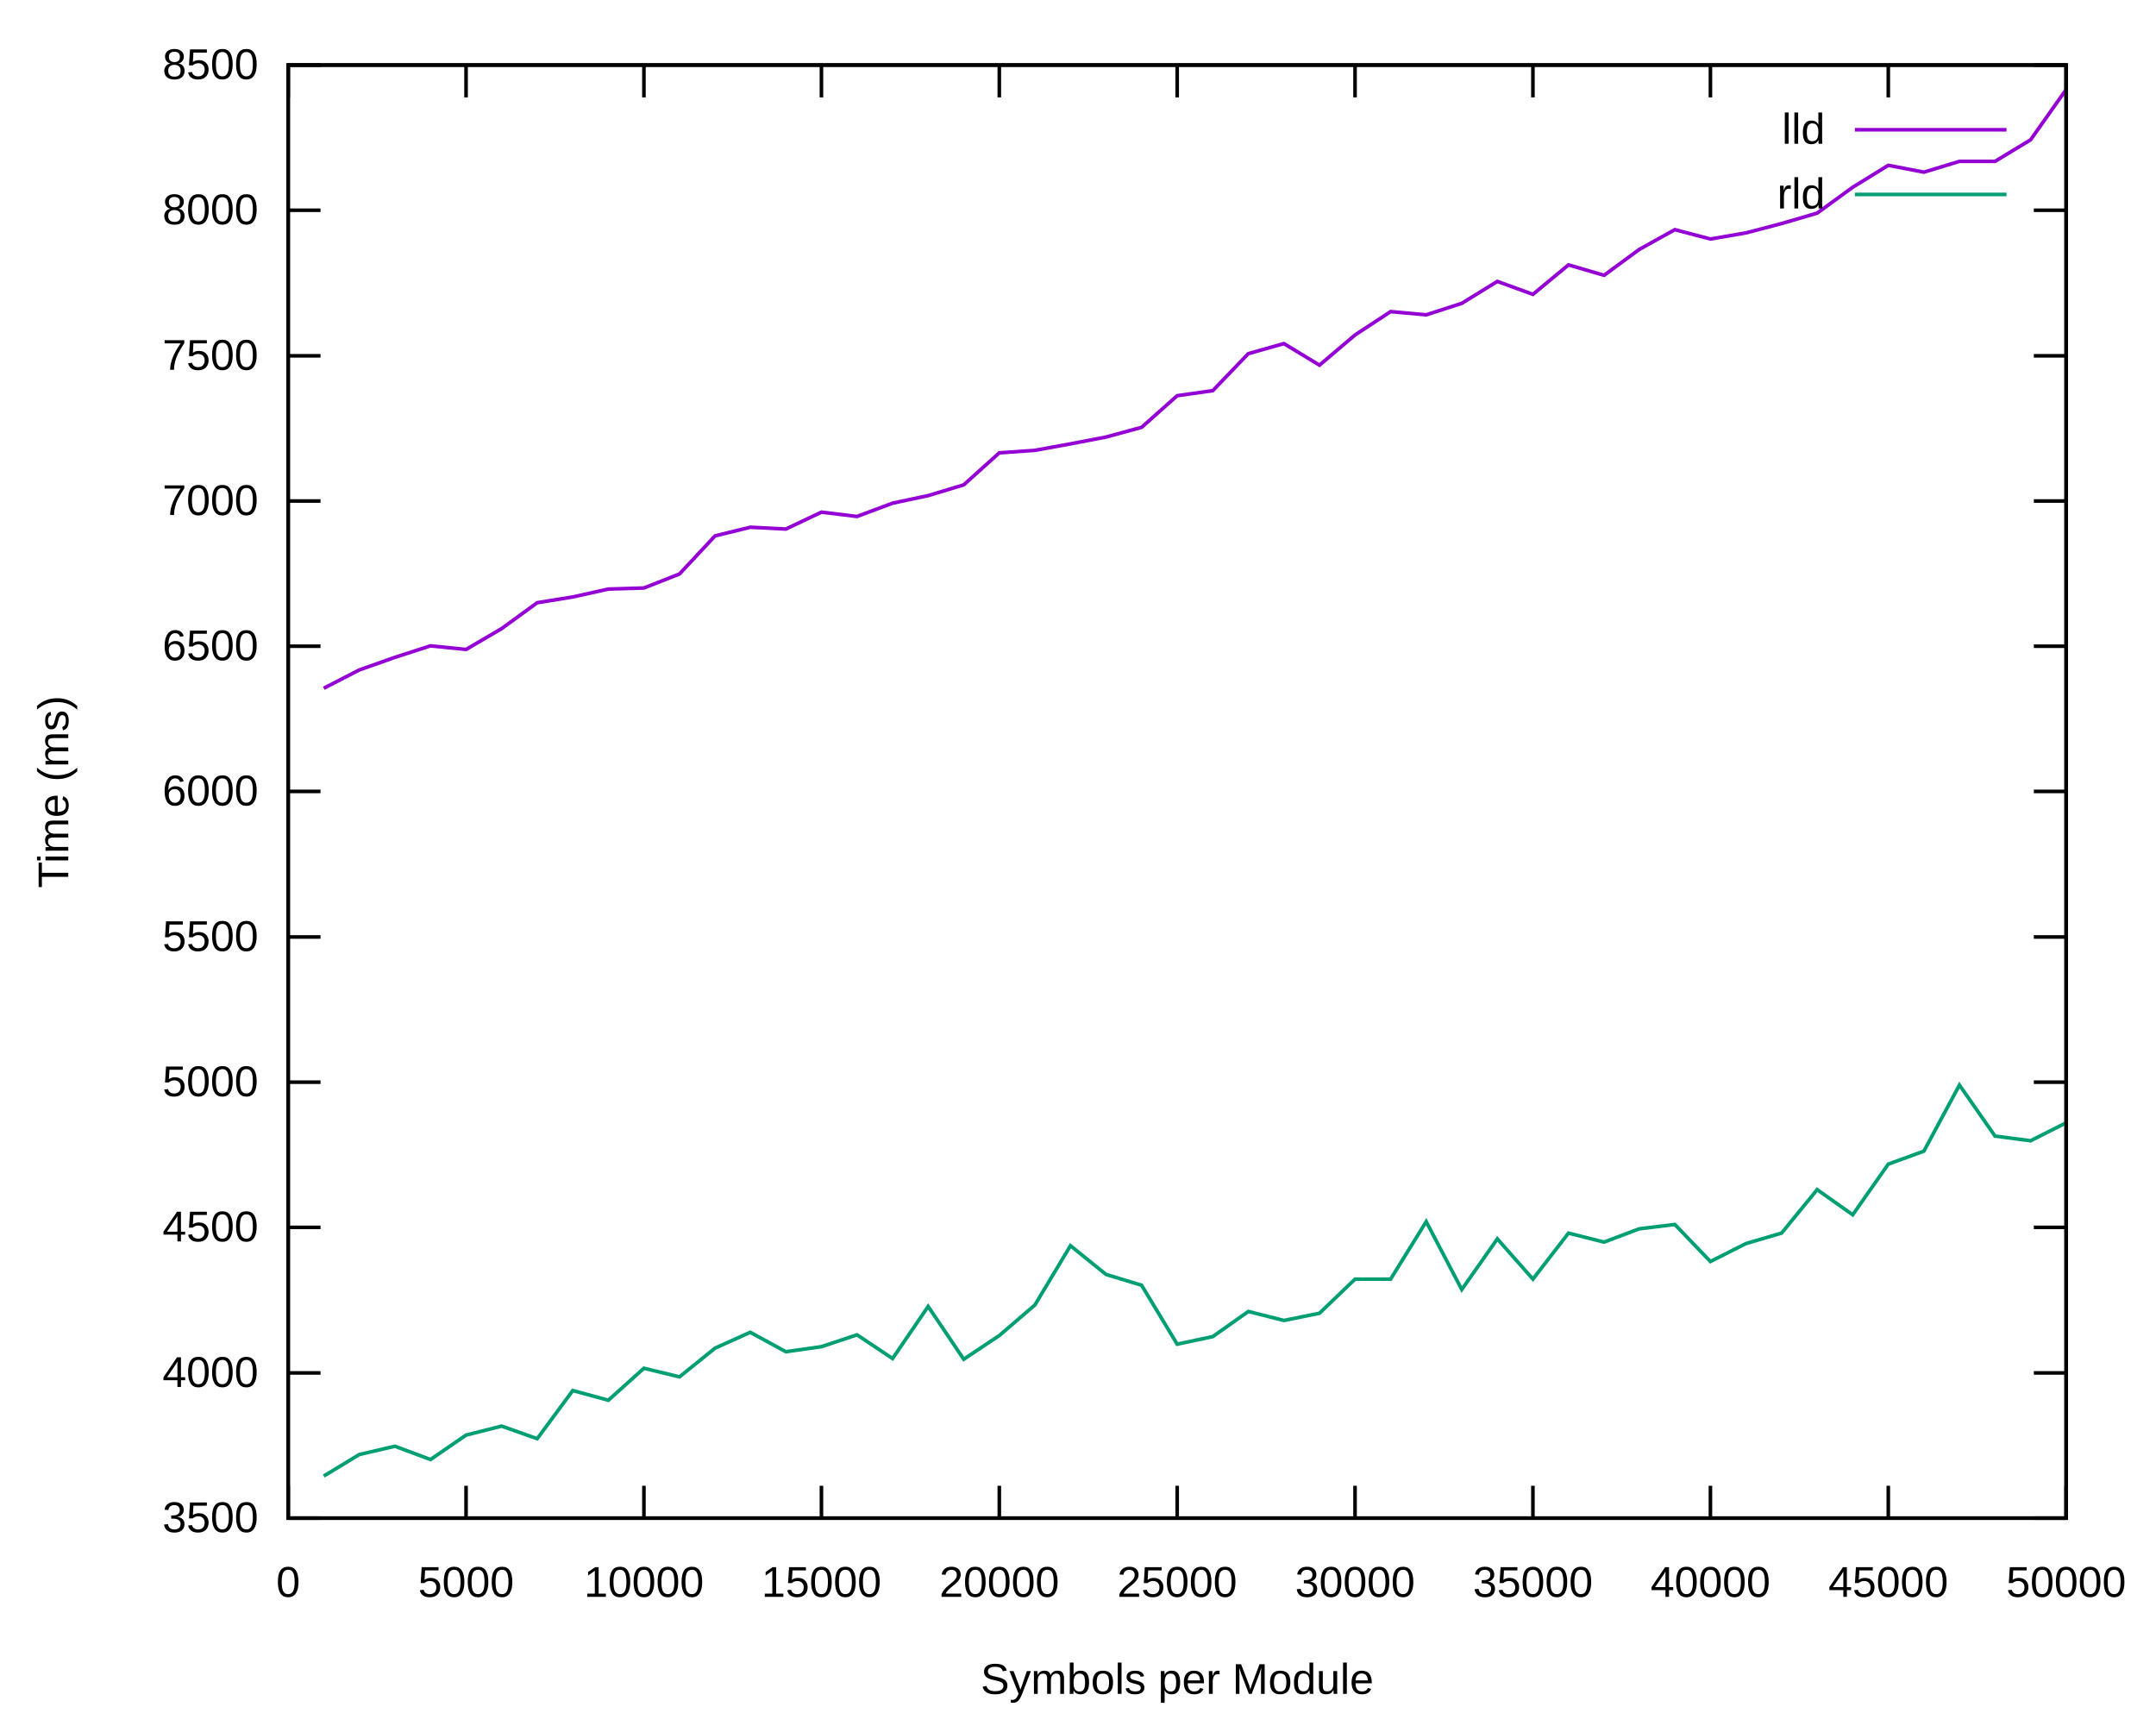
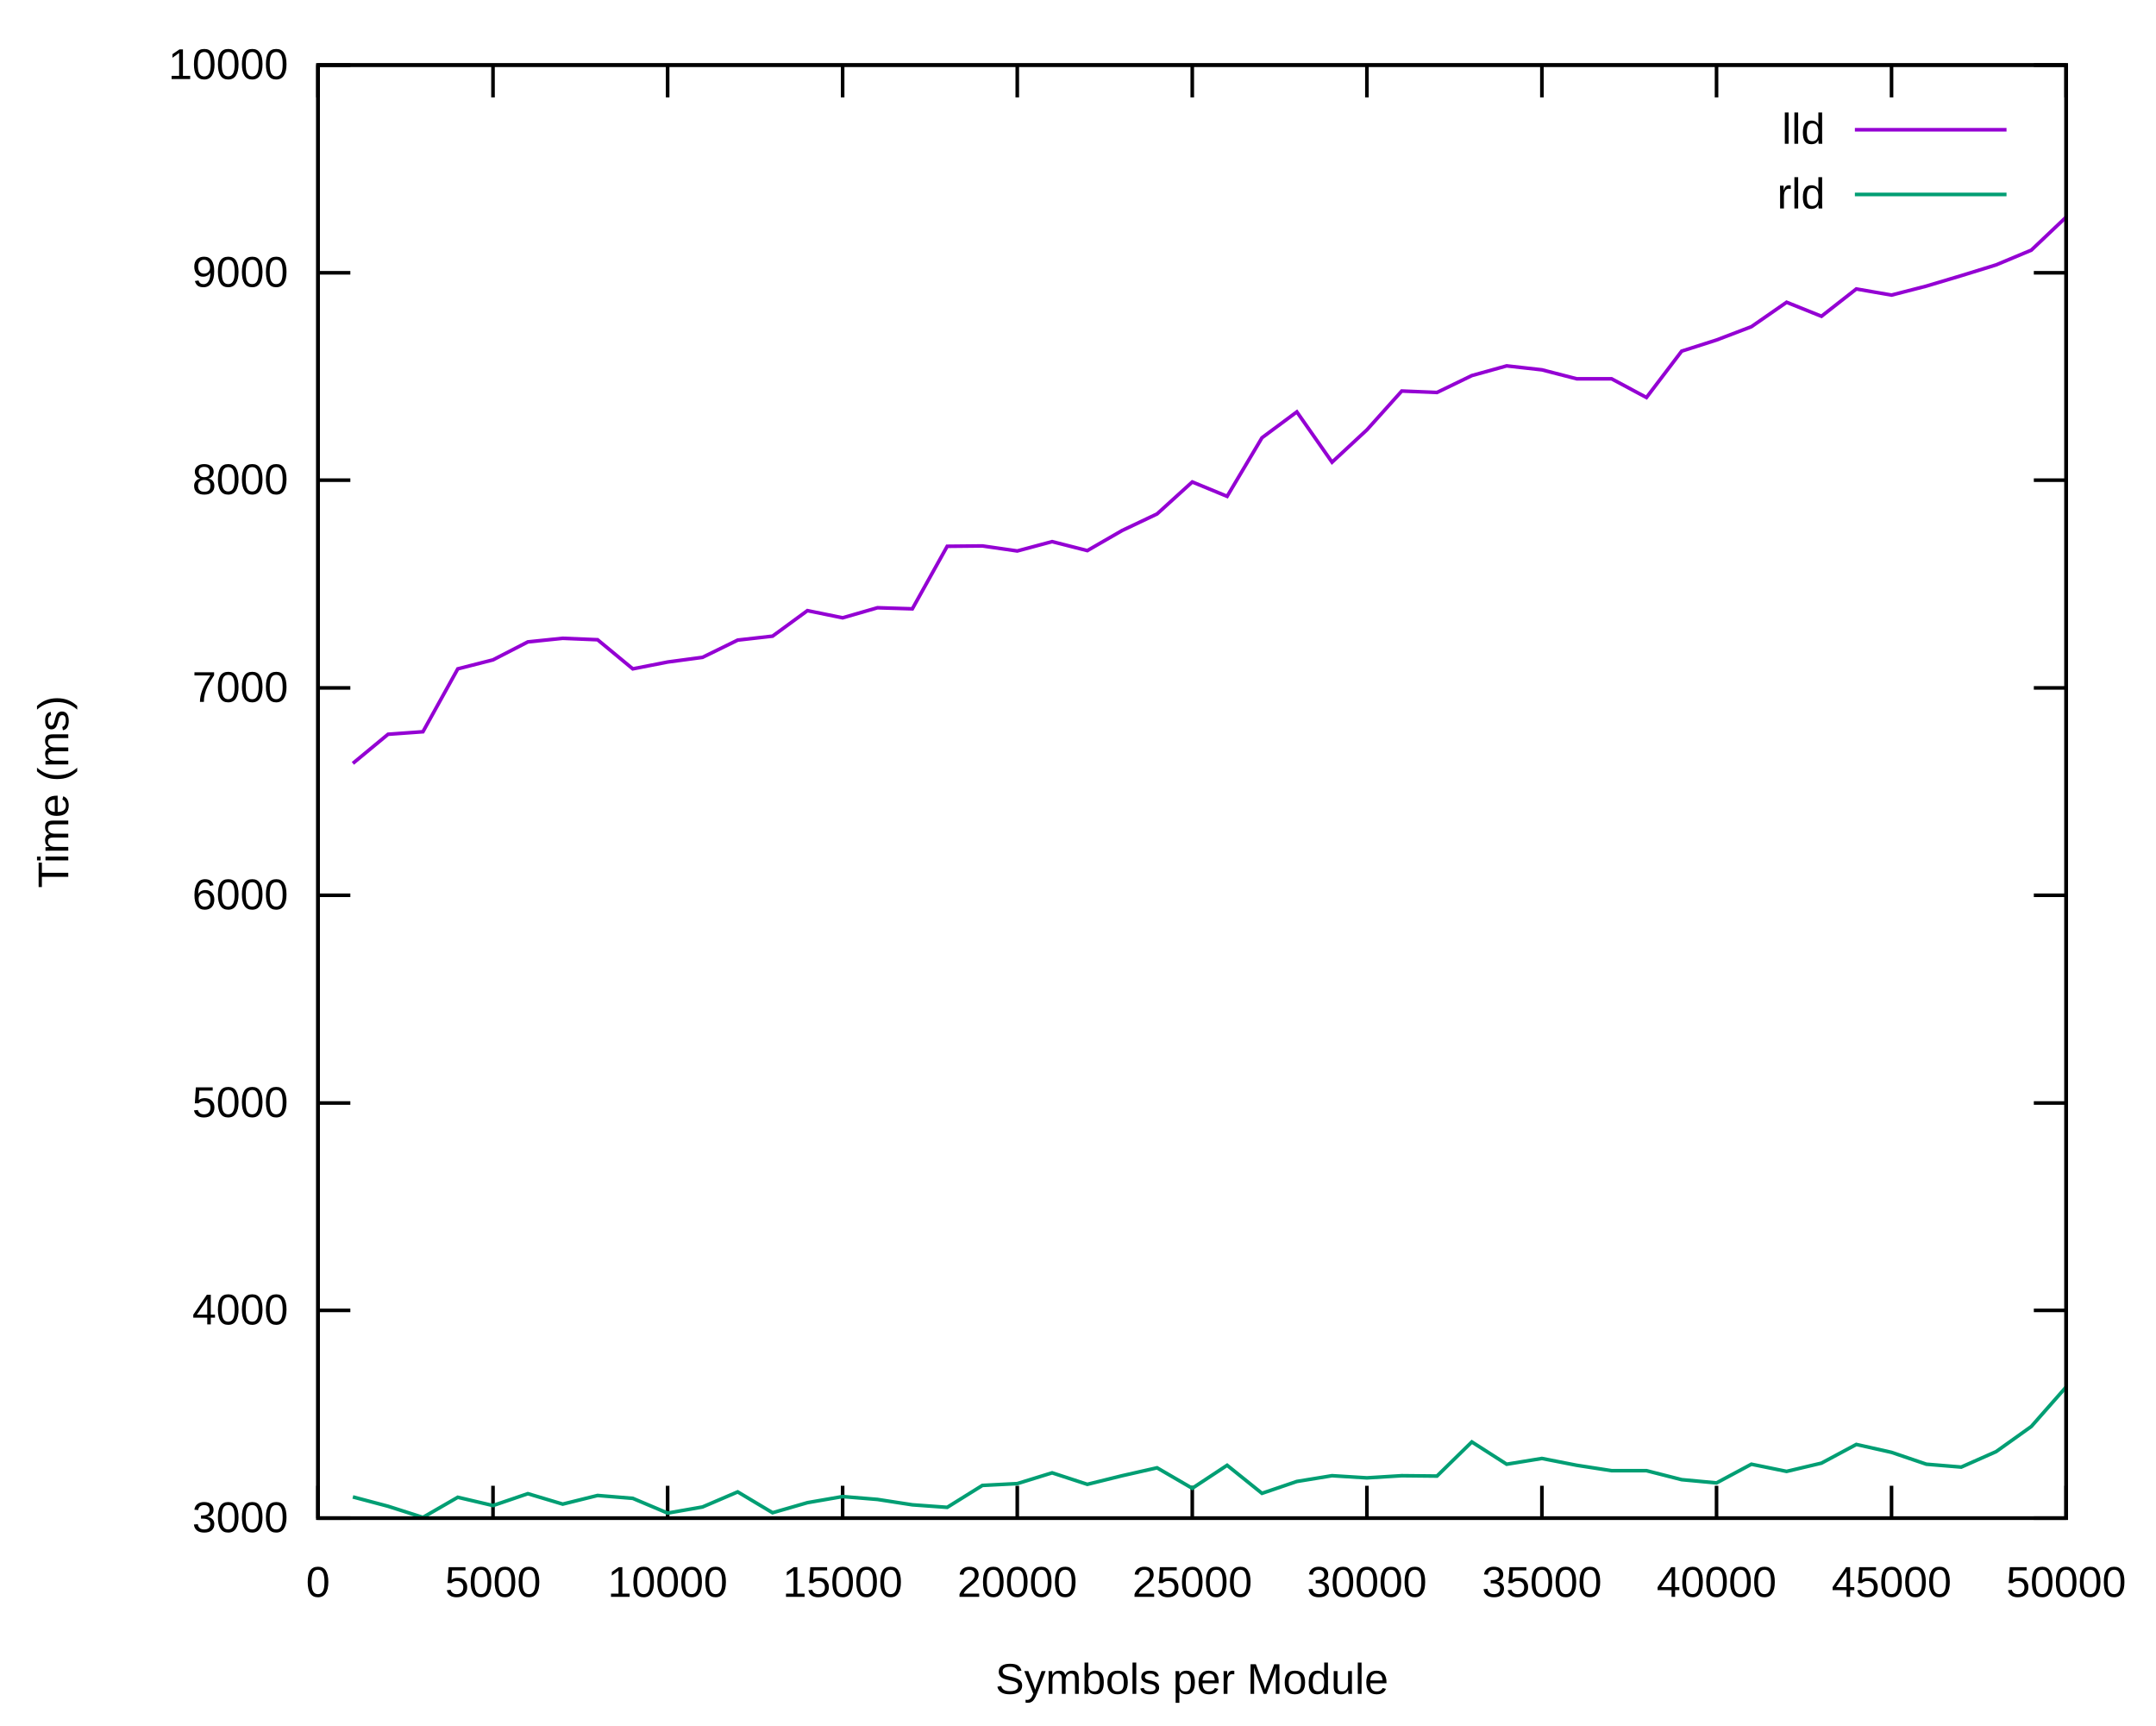
<svg xmlns="http://www.w3.org/2000/svg" xmlns:xlink="http://www.w3.org/1999/xlink" width="600" height="480" viewBox="0 0 600 480">
  <g id="gnuplot_canvas">
    <rect x="0" y="0" width="600" height="480" fill="none" />
    <defs>
      <circle id="gpDot" r="0.5" stroke-width="0.5" stroke="currentColor" />
      <path id="gpPt0" stroke-width="0.222" stroke="currentColor" d="M-1,0 h2 M0,-1 v2" />
      <path id="gpPt1" stroke-width="0.222" stroke="currentColor" d="M-1,-1 L1,1 M1,-1 L-1,1" />
      <path id="gpPt2" stroke-width="0.222" stroke="currentColor" d="M-1,0 L1,0 M0,-1 L0,1 M-1,-1 L1,1 M-1,1 L1,-1" />
      <rect id="gpPt3" stroke-width="0.222" stroke="currentColor" x="-1" y="-1" width="2" height="2" />
      <rect id="gpPt4" stroke-width="0.222" stroke="currentColor" fill="currentColor" x="-1" y="-1" width="2" height="2" />
      <circle id="gpPt5" stroke-width="0.222" stroke="currentColor" cx="0" cy="0" r="1" />
      <use xlink:href="#gpPt5" id="gpPt6" fill="currentColor" stroke="none" />
      <path id="gpPt7" stroke-width="0.222" stroke="currentColor" d="M0,-1.33 L-1.33,0.67 L1.33,0.67 z" />
      <use xlink:href="#gpPt7" id="gpPt8" fill="currentColor" stroke="none" />
      <use xlink:href="#gpPt7" id="gpPt9" stroke="currentColor" transform="rotate(180)" />
      <use xlink:href="#gpPt9" id="gpPt10" fill="currentColor" stroke="none" />
      <use xlink:href="#gpPt3" id="gpPt11" stroke="currentColor" transform="rotate(45)" />
      <use xlink:href="#gpPt11" id="gpPt12" fill="currentColor" stroke="none" />
      <path id="gpPt13" stroke-width="0.222" stroke="currentColor" d="M0,1.330 L1.265,0.411 L0.782,-1.067 L-0.782,-1.076 L-1.265,0.411 z" />
      <use xlink:href="#gpPt13" id="gpPt14" fill="currentColor" stroke="none" />
      <filter id="textbox" filterUnits="objectBoundingBox" x="0" y="0" height="1" width="1">
        <feFlood flood-color="white" flood-opacity="1" result="bgnd" />
        <feComposite in="SourceGraphic" in2="bgnd" operator="atop" />
      </filter>
      <filter id="greybox" filterUnits="objectBoundingBox" x="0" y="0" height="1" width="1">
        <feFlood flood-color="lightgrey" flood-opacity="1" result="grey" />
        <feComposite in="SourceGraphic" in2="grey" operator="atop" />
      </filter>
    </defs>
    <g fill="none" color="white" stroke="currentColor" stroke-width="1.00" stroke-linecap="butt" stroke-linejoin="miter">
</g>
    <g fill="none" color="black" stroke="currentColor" stroke-width="1.00" stroke-linecap="butt" stroke-linejoin="miter">
-       <path stroke="black" d="M80.2,422.4 L89.2,422.4 M575.0,422.4 L566.0,422.4  " />
-       <g transform="translate(71.9,426.3)" stroke="none" fill="black" font-family="Arial" font-size="12.00" text-anchor="end">
-         <text>
-           <tspan font-family="Arial"> 3500</tspan>
-         </text>
-       </g>
-     </g>
-     <g fill="none" color="black" stroke="currentColor" stroke-width="1.00" stroke-linecap="butt" stroke-linejoin="miter">
-       <path stroke="black" d="M80.2,382.0 L89.2,382.0 M575.0,382.0 L566.0,382.0  " />
-       <g transform="translate(71.9,385.9)" stroke="none" fill="black" font-family="Arial" font-size="12.00" text-anchor="end">
+       <path stroke="black" d="M88.5,422.4 L97.5,422.4 M575.0,422.4 L566.0,422.4  " />
+       <g transform="translate(80.2,426.3)" stroke="none" fill="black" font-family="Arial" font-size="12.00" text-anchor="end">
+         <text>
+           <tspan font-family="Arial"> 3000</tspan>
+         </text>
+       </g>
+     </g>
+     <g fill="none" color="black" stroke="currentColor" stroke-width="1.00" stroke-linecap="butt" stroke-linejoin="miter">
+       <path stroke="black" d="M88.5,364.6 L97.5,364.6 M575.0,364.6 L566.0,364.6  " />
+       <g transform="translate(80.2,368.5)" stroke="none" fill="black" font-family="Arial" font-size="12.00" text-anchor="end">
        <text>
          <tspan font-family="Arial"> 4000</tspan>
        </text>
      </g>
    </g>
    <g fill="none" color="black" stroke="currentColor" stroke-width="1.00" stroke-linecap="butt" stroke-linejoin="miter">
-       <path stroke="black" d="M80.2,341.5 L89.2,341.5 M575.0,341.5 L566.0,341.5  " />
-       <g transform="translate(71.9,345.4)" stroke="none" fill="black" font-family="Arial" font-size="12.00" text-anchor="end">
-         <text>
-           <tspan font-family="Arial"> 4500</tspan>
-         </text>
-       </g>
-     </g>
-     <g fill="none" color="black" stroke="currentColor" stroke-width="1.00" stroke-linecap="butt" stroke-linejoin="miter">
-       <path stroke="black" d="M80.2,301.1 L89.2,301.1 M575.0,301.1 L566.0,301.1  " />
-       <g transform="translate(71.9,305.0)" stroke="none" fill="black" font-family="Arial" font-size="12.00" text-anchor="end">
+       <path stroke="black" d="M88.5,306.9 L97.5,306.9 M575.0,306.9 L566.0,306.9  " />
+       <g transform="translate(80.2,310.8)" stroke="none" fill="black" font-family="Arial" font-size="12.00" text-anchor="end">
        <text>
          <tspan font-family="Arial"> 5000</tspan>
        </text>
      </g>
    </g>
    <g fill="none" color="black" stroke="currentColor" stroke-width="1.00" stroke-linecap="butt" stroke-linejoin="miter">
-       <path stroke="black" d="M80.2,260.7 L89.2,260.7 M575.0,260.7 L566.0,260.7  " />
-       <g transform="translate(71.9,264.6)" stroke="none" fill="black" font-family="Arial" font-size="12.00" text-anchor="end">
-         <text>
-           <tspan font-family="Arial"> 5500</tspan>
-         </text>
-       </g>
-     </g>
-     <g fill="none" color="black" stroke="currentColor" stroke-width="1.00" stroke-linecap="butt" stroke-linejoin="miter">
-       <path stroke="black" d="M80.2,220.2 L89.2,220.2 M575.0,220.2 L566.0,220.2  " />
-       <g transform="translate(71.9,224.1)" stroke="none" fill="black" font-family="Arial" font-size="12.00" text-anchor="end">
+       <path stroke="black" d="M88.5,249.1 L97.5,249.1 M575.0,249.1 L566.0,249.1  " />
+       <g transform="translate(80.2,253.0)" stroke="none" fill="black" font-family="Arial" font-size="12.00" text-anchor="end">
        <text>
          <tspan font-family="Arial"> 6000</tspan>
        </text>
      </g>
    </g>
    <g fill="none" color="black" stroke="currentColor" stroke-width="1.00" stroke-linecap="butt" stroke-linejoin="miter">
-       <path stroke="black" d="M80.2,179.8 L89.2,179.8 M575.0,179.8 L566.0,179.8  " />
-       <g transform="translate(71.9,183.7)" stroke="none" fill="black" font-family="Arial" font-size="12.00" text-anchor="end">
-         <text>
-           <tspan font-family="Arial"> 6500</tspan>
-         </text>
-       </g>
-     </g>
-     <g fill="none" color="black" stroke="currentColor" stroke-width="1.00" stroke-linecap="butt" stroke-linejoin="miter">
-       <path stroke="black" d="M80.2,139.4 L89.2,139.4 M575.0,139.4 L566.0,139.4  " />
-       <g transform="translate(71.9,143.3)" stroke="none" fill="black" font-family="Arial" font-size="12.00" text-anchor="end">
+       <path stroke="black" d="M88.5,191.4 L97.5,191.4 M575.0,191.4 L566.0,191.4  " />
+       <g transform="translate(80.2,195.3)" stroke="none" fill="black" font-family="Arial" font-size="12.00" text-anchor="end">
        <text>
          <tspan font-family="Arial"> 7000</tspan>
        </text>
      </g>
    </g>
    <g fill="none" color="black" stroke="currentColor" stroke-width="1.00" stroke-linecap="butt" stroke-linejoin="miter">
-       <path stroke="black" d="M80.2,99.0 L89.2,99.0 M575.0,99.0 L566.0,99.0  " />
-       <g transform="translate(71.9,102.9)" stroke="none" fill="black" font-family="Arial" font-size="12.00" text-anchor="end">
-         <text>
-           <tspan font-family="Arial"> 7500</tspan>
-         </text>
-       </g>
-     </g>
-     <g fill="none" color="black" stroke="currentColor" stroke-width="1.00" stroke-linecap="butt" stroke-linejoin="miter">
-       <path stroke="black" d="M80.2,58.5 L89.2,58.5 M575.0,58.5 L566.0,58.5  " />
-       <g transform="translate(71.9,62.4)" stroke="none" fill="black" font-family="Arial" font-size="12.00" text-anchor="end">
+       <path stroke="black" d="M88.5,133.6 L97.5,133.6 M575.0,133.6 L566.0,133.6  " />
+       <g transform="translate(80.2,137.5)" stroke="none" fill="black" font-family="Arial" font-size="12.00" text-anchor="end">
        <text>
          <tspan font-family="Arial"> 8000</tspan>
        </text>
      </g>
    </g>
    <g fill="none" color="black" stroke="currentColor" stroke-width="1.00" stroke-linecap="butt" stroke-linejoin="miter">
-       <path stroke="black" d="M80.2,18.1 L89.2,18.1 M575.0,18.1 L566.0,18.1  " />
-       <g transform="translate(71.9,22.0)" stroke="none" fill="black" font-family="Arial" font-size="12.00" text-anchor="end">
-         <text>
-           <tspan font-family="Arial"> 8500</tspan>
-         </text>
-       </g>
-     </g>
-     <g fill="none" color="black" stroke="currentColor" stroke-width="1.00" stroke-linecap="butt" stroke-linejoin="miter">
-       <path stroke="black" d="M80.2,422.4 L80.2,413.4 M80.2,18.1 L80.2,27.1  " />
-       <g transform="translate(80.2,444.3)" stroke="none" fill="black" font-family="Arial" font-size="12.00" text-anchor="middle">
+       <path stroke="black" d="M88.5,75.9 L97.5,75.9 M575.0,75.9 L566.0,75.9  " />
+       <g transform="translate(80.2,79.8)" stroke="none" fill="black" font-family="Arial" font-size="12.00" text-anchor="end">
+         <text>
+           <tspan font-family="Arial"> 9000</tspan>
+         </text>
+       </g>
+     </g>
+     <g fill="none" color="black" stroke="currentColor" stroke-width="1.00" stroke-linecap="butt" stroke-linejoin="miter">
+       <path stroke="black" d="M88.5,18.1 L97.5,18.1 M575.0,18.1 L566.0,18.1  " />
+       <g transform="translate(80.2,22.0)" stroke="none" fill="black" font-family="Arial" font-size="12.00" text-anchor="end">
+         <text>
+           <tspan font-family="Arial"> 10000</tspan>
+         </text>
+       </g>
+     </g>
+     <g fill="none" color="black" stroke="currentColor" stroke-width="1.00" stroke-linecap="butt" stroke-linejoin="miter">
+       <path stroke="black" d="M88.5,422.4 L88.5,413.4 M88.5,18.1 L88.5,27.1  " />
+       <g transform="translate(88.5,444.3)" stroke="none" fill="black" font-family="Arial" font-size="12.00" text-anchor="middle">
        <text>
          <tspan font-family="Arial"> 0</tspan>
        </text>
      </g>
    </g>
    <g fill="none" color="black" stroke="currentColor" stroke-width="1.00" stroke-linecap="butt" stroke-linejoin="miter">
-       <path stroke="black" d="M129.7,422.4 L129.7,413.4 M129.7,18.1 L129.7,27.1  " />
-       <g transform="translate(129.7,444.3)" stroke="none" fill="black" font-family="Arial" font-size="12.00" text-anchor="middle">
+       <path stroke="black" d="M137.2,422.4 L137.2,413.4 M137.2,18.1 L137.2,27.1  " />
+       <g transform="translate(137.2,444.3)" stroke="none" fill="black" font-family="Arial" font-size="12.00" text-anchor="middle">
        <text>
          <tspan font-family="Arial"> 5000</tspan>
        </text>
      </g>
    </g>
    <g fill="none" color="black" stroke="currentColor" stroke-width="1.00" stroke-linecap="butt" stroke-linejoin="miter">
-       <path stroke="black" d="M179.2,422.4 L179.2,413.4 M179.2,18.1 L179.2,27.1  " />
-       <g transform="translate(179.2,444.3)" stroke="none" fill="black" font-family="Arial" font-size="12.00" text-anchor="middle">
+       <path stroke="black" d="M185.8,422.4 L185.8,413.4 M185.8,18.1 L185.8,27.1  " />
+       <g transform="translate(185.8,444.3)" stroke="none" fill="black" font-family="Arial" font-size="12.00" text-anchor="middle">
        <text>
          <tspan font-family="Arial"> 10000</tspan>
        </text>
      </g>
    </g>
    <g fill="none" color="black" stroke="currentColor" stroke-width="1.00" stroke-linecap="butt" stroke-linejoin="miter">
-       <path stroke="black" d="M228.6,422.4 L228.6,413.4 M228.6,18.1 L228.6,27.1  " />
-       <g transform="translate(228.6,444.3)" stroke="none" fill="black" font-family="Arial" font-size="12.00" text-anchor="middle">
+       <path stroke="black" d="M234.5,422.4 L234.5,413.4 M234.5,18.1 L234.5,27.1  " />
+       <g transform="translate(234.5,444.3)" stroke="none" fill="black" font-family="Arial" font-size="12.00" text-anchor="middle">
        <text>
          <tspan font-family="Arial"> 15000</tspan>
        </text>
      </g>
    </g>
    <g fill="none" color="black" stroke="currentColor" stroke-width="1.00" stroke-linecap="butt" stroke-linejoin="miter">
-       <path stroke="black" d="M278.1,422.4 L278.1,413.4 M278.1,18.1 L278.1,27.1  " />
-       <g transform="translate(278.1,444.3)" stroke="none" fill="black" font-family="Arial" font-size="12.00" text-anchor="middle">
+       <path stroke="black" d="M283.1,422.4 L283.1,413.4 M283.1,18.1 L283.1,27.1  " />
+       <g transform="translate(283.1,444.3)" stroke="none" fill="black" font-family="Arial" font-size="12.00" text-anchor="middle">
        <text>
          <tspan font-family="Arial"> 20000</tspan>
        </text>
      </g>
    </g>
    <g fill="none" color="black" stroke="currentColor" stroke-width="1.00" stroke-linecap="butt" stroke-linejoin="miter">
-       <path stroke="black" d="M327.6,422.4 L327.6,413.4 M327.6,18.1 L327.6,27.1  " />
-       <g transform="translate(327.6,444.3)" stroke="none" fill="black" font-family="Arial" font-size="12.00" text-anchor="middle">
+       <path stroke="black" d="M331.8,422.4 L331.8,413.4 M331.8,18.1 L331.8,27.1  " />
+       <g transform="translate(331.8,444.3)" stroke="none" fill="black" font-family="Arial" font-size="12.00" text-anchor="middle">
        <text>
          <tspan font-family="Arial"> 25000</tspan>
        </text>
      </g>
    </g>
    <g fill="none" color="black" stroke="currentColor" stroke-width="1.00" stroke-linecap="butt" stroke-linejoin="miter">
-       <path stroke="black" d="M377.1,422.4 L377.1,413.4 M377.1,18.1 L377.1,27.1  " />
-       <g transform="translate(377.1,444.3)" stroke="none" fill="black" font-family="Arial" font-size="12.00" text-anchor="middle">
+       <path stroke="black" d="M380.4,422.4 L380.4,413.4 M380.4,18.1 L380.4,27.1  " />
+       <g transform="translate(380.4,444.3)" stroke="none" fill="black" font-family="Arial" font-size="12.00" text-anchor="middle">
        <text>
          <tspan font-family="Arial"> 30000</tspan>
        </text>
      </g>
    </g>
    <g fill="none" color="black" stroke="currentColor" stroke-width="1.00" stroke-linecap="butt" stroke-linejoin="miter">
-       <path stroke="black" d="M426.6,422.4 L426.6,413.4 M426.6,18.1 L426.6,27.1  " />
-       <g transform="translate(426.6,444.3)" stroke="none" fill="black" font-family="Arial" font-size="12.00" text-anchor="middle">
+       <path stroke="black" d="M429.1,422.4 L429.1,413.4 M429.1,18.1 L429.1,27.1  " />
+       <g transform="translate(429.1,444.3)" stroke="none" fill="black" font-family="Arial" font-size="12.00" text-anchor="middle">
        <text>
          <tspan font-family="Arial"> 35000</tspan>
        </text>
      </g>
    </g>
    <g fill="none" color="black" stroke="currentColor" stroke-width="1.00" stroke-linecap="butt" stroke-linejoin="miter">
-       <path stroke="black" d="M476.0,422.4 L476.0,413.4 M476.0,18.1 L476.0,27.1  " />
-       <g transform="translate(476.0,444.3)" stroke="none" fill="black" font-family="Arial" font-size="12.00" text-anchor="middle">
+       <path stroke="black" d="M477.7,422.4 L477.7,413.4 M477.7,18.1 L477.7,27.1  " />
+       <g transform="translate(477.7,444.3)" stroke="none" fill="black" font-family="Arial" font-size="12.00" text-anchor="middle">
        <text>
          <tspan font-family="Arial"> 40000</tspan>
        </text>
      </g>
    </g>
    <g fill="none" color="black" stroke="currentColor" stroke-width="1.00" stroke-linecap="butt" stroke-linejoin="miter">
-       <path stroke="black" d="M525.5,422.4 L525.5,413.4 M525.5,18.1 L525.5,27.1  " />
-       <g transform="translate(525.5,444.3)" stroke="none" fill="black" font-family="Arial" font-size="12.00" text-anchor="middle">
+       <path stroke="black" d="M526.4,422.4 L526.4,413.4 M526.4,18.1 L526.4,27.1  " />
+       <g transform="translate(526.4,444.3)" stroke="none" fill="black" font-family="Arial" font-size="12.00" text-anchor="middle">
        <text>
          <tspan font-family="Arial"> 45000</tspan>
        </text>
      </g>
    </g>
    <g fill="none" color="black" stroke="currentColor" stroke-width="1.00" stroke-linecap="butt" stroke-linejoin="miter">
      <path stroke="black" d="M575.0,422.4 L575.0,413.4 M575.0,18.1 L575.0,27.1  " />
      <g transform="translate(575.0,444.3)" stroke="none" fill="black" font-family="Arial" font-size="12.00" text-anchor="middle">
        <text>
          <tspan font-family="Arial"> 50000</tspan>
        </text>
      </g>
    </g>
    <g fill="none" color="black" stroke="currentColor" stroke-width="1.00" stroke-linecap="butt" stroke-linejoin="miter">
</g>
    <g fill="none" color="black" stroke="currentColor" stroke-width="1.00" stroke-linecap="butt" stroke-linejoin="miter">
-       <path stroke="black" d="M80.2,18.1 L80.2,422.4 L575.0,422.4 L575.0,18.1 L80.2,18.1 Z  " />
+       <path stroke="black" d="M88.5,18.1 L88.5,422.4 L575.0,422.4 L575.0,18.1 L88.5,18.1 Z  " />
    </g>
    <g fill="none" color="black" stroke="currentColor" stroke-width="1.00" stroke-linecap="butt" stroke-linejoin="miter">
      <g transform="translate(19.0,220.3) rotate(270)" stroke="none" fill="black" font-family="Arial" font-size="12.00" text-anchor="middle">
        <text>
          <tspan font-family="Arial">Time (ms)</tspan>
        </text>
      </g>
    </g>
    <g fill="none" color="black" stroke="currentColor" stroke-width="1.00" stroke-linecap="butt" stroke-linejoin="miter">
-       <g transform="translate(327.6,471.3)" stroke="none" fill="black" font-family="Arial" font-size="12.00" text-anchor="middle">
+       <g transform="translate(331.7,471.3)" stroke="none" fill="black" font-family="Arial" font-size="12.00" text-anchor="middle">
        <text>
          <tspan font-family="Arial">Symbols per Module</tspan>
        </text>
      </g>
    </g>
    <g fill="none" color="black" stroke="currentColor" stroke-width="1.00" stroke-linecap="butt" stroke-linejoin="miter">
</g>
    <g id="gnuplot_plot_1">
      <g fill="none" color="black" stroke="currentColor" stroke-width="1.00" stroke-linecap="butt" stroke-linejoin="miter">
        <g transform="translate(507.9,40.0)" stroke="none" fill="black" font-family="Arial" font-size="12.00" text-anchor="end">
          <text>
            <tspan font-family="Arial">lld</tspan>
          </text>
        </g>
      </g>
      <g fill="none" color="black" stroke="currentColor" stroke-width="1.00" stroke-linecap="butt" stroke-linejoin="miter">
-         <path stroke="rgb(148,   0, 211)" d="M516.2,36.1 L558.4,36.1 M90.1,191.5 L100.0,186.4 L109.9,182.9 L119.8,179.7 L129.7,180.7 L139.6,174.9   L149.5,167.7 L159.4,166.1 L169.3,163.9 L179.2,163.6 L189.1,159.7 L199.0,149.1 L208.8,146.7 L218.7,147.2   L228.6,142.5 L238.5,143.7 L248.4,140.0 L258.3,137.9 L268.2,134.9 L278.1,126.0 L288.0,125.3 L297.9,123.5   L307.8,121.6 L317.7,118.9 L327.6,110.1 L337.5,108.7 L347.4,98.4 L357.3,95.6 L367.2,101.6 L377.1,93.2   L387.0,86.7 L396.9,87.6 L406.8,84.4 L416.7,78.3 L426.6,81.9 L436.5,73.7 L446.4,76.6 L456.2,69.4   L466.1,63.9 L476.0,66.5 L485.9,64.8 L495.8,62.2 L505.7,59.3 L515.6,52.1 L525.5,46.0 L535.4,47.9   L545.3,44.9 L555.2,44.9 L565.1,38.9 L575.0,24.9  " />
+         <path stroke="rgb(148,   0, 211)" d="M516.2,36.1 L558.4,36.1 M98.2,212.4 L108.0,204.3 L117.7,203.6 L127.4,186.1 L137.2,183.6 L146.9,178.6   L156.6,177.6 L166.3,178.0 L176.1,186.1 L185.8,184.2 L195.5,182.9 L205.3,178.1 L215.0,177.0 L224.7,169.9   L234.5,171.9 L244.2,169.1 L253.9,169.4 L263.6,152.0 L273.4,151.9 L283.1,153.3 L292.8,150.7 L302.6,153.2   L312.3,147.6 L322.0,143.0 L331.8,134.1 L341.5,138.1 L351.2,121.8 L360.9,114.6 L370.7,128.6 L380.4,119.6   L390.1,108.8 L399.9,109.2 L409.6,104.5 L419.3,101.8 L429.1,102.9 L438.8,105.4 L448.5,105.4 L458.2,110.6   L468.0,97.7 L477.7,94.6 L487.4,90.9 L497.2,84.1 L506.9,88.0 L516.6,80.4 L526.4,82.1 L536.1,79.6   L545.8,76.7 L555.5,73.7 L565.3,69.6 L575.0,60.4  " />
      </g>
    </g>
    <g id="gnuplot_plot_2">
      <g fill="none" color="black" stroke="currentColor" stroke-width="1.00" stroke-linecap="butt" stroke-linejoin="miter">
        <g transform="translate(507.9,58.0)" stroke="none" fill="black" font-family="Arial" font-size="12.00" text-anchor="end">
          <text>
            <tspan font-family="Arial">rld</tspan>
          </text>
        </g>
      </g>
      <g fill="none" color="black" stroke="currentColor" stroke-width="1.00" stroke-linecap="butt" stroke-linejoin="miter">
-         <path stroke="rgb(  0, 158, 115)" d="M516.2,54.1 L558.4,54.1 M90.1,410.7 L100.0,404.7 L109.9,402.4 L119.8,406.1 L129.7,399.3 L139.6,396.8   L149.5,400.3 L159.4,386.9 L169.3,389.6 L179.2,380.7 L189.1,383.1 L199.0,375.1 L208.8,370.7 L218.7,376.1   L228.6,374.7 L238.5,371.4 L248.4,378.0 L258.3,363.5 L268.2,378.2 L278.1,371.6 L288.0,363.1 L297.9,346.6   L307.8,354.6 L317.7,357.6 L327.6,374.0 L337.5,371.9 L347.4,364.9 L357.3,367.4 L367.2,365.4 L377.1,355.9   L387.0,355.9 L396.9,339.9 L406.8,358.8 L416.7,344.7 L426.6,355.9 L436.5,343.1 L446.4,345.6 L456.2,341.9   L466.1,340.7 L476.0,351.0 L485.9,346.0 L495.8,343.1 L505.7,331.0 L515.6,338.0 L525.5,323.9 L535.4,320.3   L545.3,301.9 L555.2,316.1 L565.1,317.4 L575.0,312.4  " />
+         <path stroke="rgb(  0, 158, 115)" d="M516.2,54.1 L558.4,54.1 M98.2,416.5 L108.0,419.1 L117.7,422.2 L127.4,416.6 L137.2,418.9 L146.9,415.6   L156.6,418.5 L166.3,416.1 L176.1,416.9 L185.8,421.0 L195.5,419.3 L205.3,415.1 L215.0,420.9 L224.7,418.1   L234.5,416.4 L244.2,417.2 L253.9,418.7 L263.6,419.4 L273.4,413.3 L283.1,412.8 L292.8,409.8 L302.6,413.0   L312.3,410.6 L322.0,408.4 L331.8,414.1 L341.5,407.7 L351.2,415.5 L360.9,412.2 L370.7,410.6 L380.4,411.2   L390.1,410.6 L399.9,410.7 L409.6,401.2 L419.3,407.4 L429.1,405.8 L438.8,407.7 L448.5,409.2 L458.2,409.2   L468.0,411.7 L477.7,412.6 L487.4,407.4 L497.2,409.4 L506.9,407.1 L516.6,401.9 L526.4,404.1 L536.1,407.4   L545.8,408.2 L555.5,403.9 L565.3,396.9 L575.0,385.9  " />
      </g>
    </g>
    <g fill="none" color="white" stroke="rgb(  0, 158, 115)" stroke-width="2.00" stroke-linecap="butt" stroke-linejoin="miter">
</g>
    <g fill="none" color="black" stroke="currentColor" stroke-width="2.00" stroke-linecap="butt" stroke-linejoin="miter">
</g>
    <g fill="none" color="black" stroke="black" stroke-width="1.00" stroke-linecap="butt" stroke-linejoin="miter">
</g>
    <g fill="none" color="black" stroke="currentColor" stroke-width="1.00" stroke-linecap="butt" stroke-linejoin="miter">
-       <path stroke="black" d="M80.2,18.1 L80.2,422.4 L575.0,422.4 L575.0,18.1 L80.2,18.1 Z  " />
+       <path stroke="black" d="M88.5,18.1 L88.5,422.4 L575.0,422.4 L575.0,18.1 L88.5,18.1 Z  " />
    </g>
    <g fill="none" color="black" stroke="currentColor" stroke-width="1.00" stroke-linecap="butt" stroke-linejoin="miter">
</g>
  </g>
</svg>
